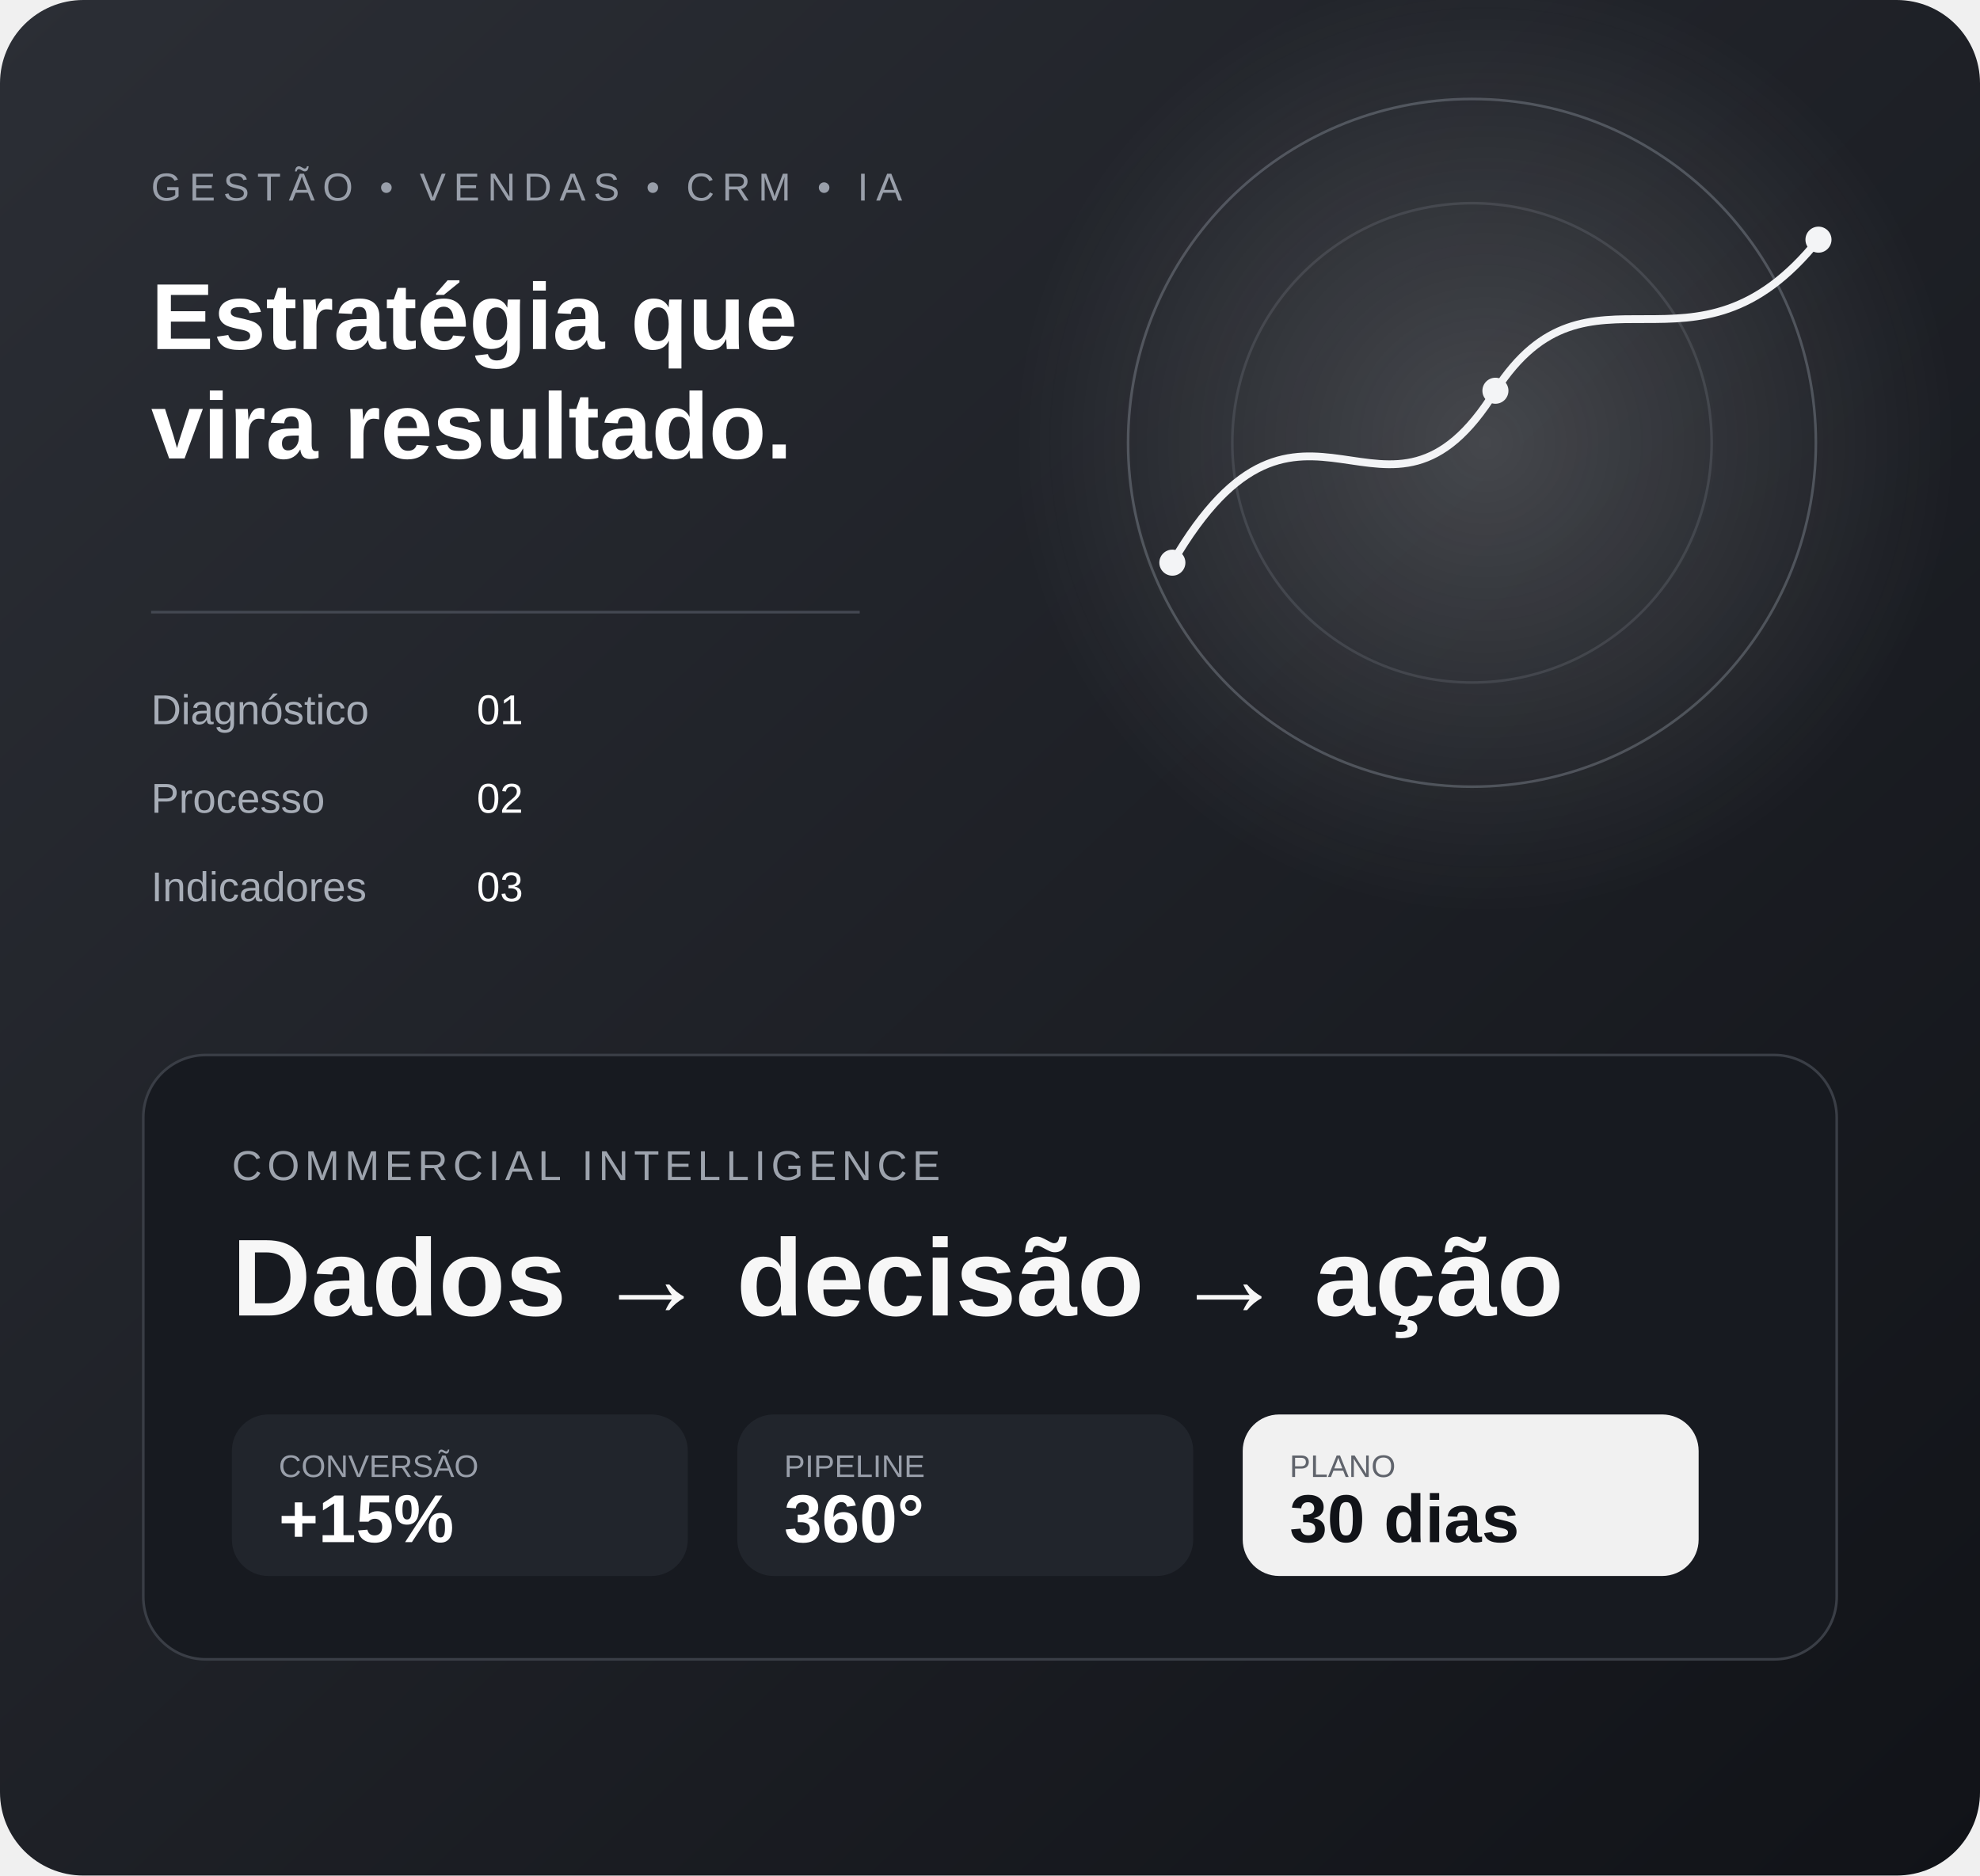
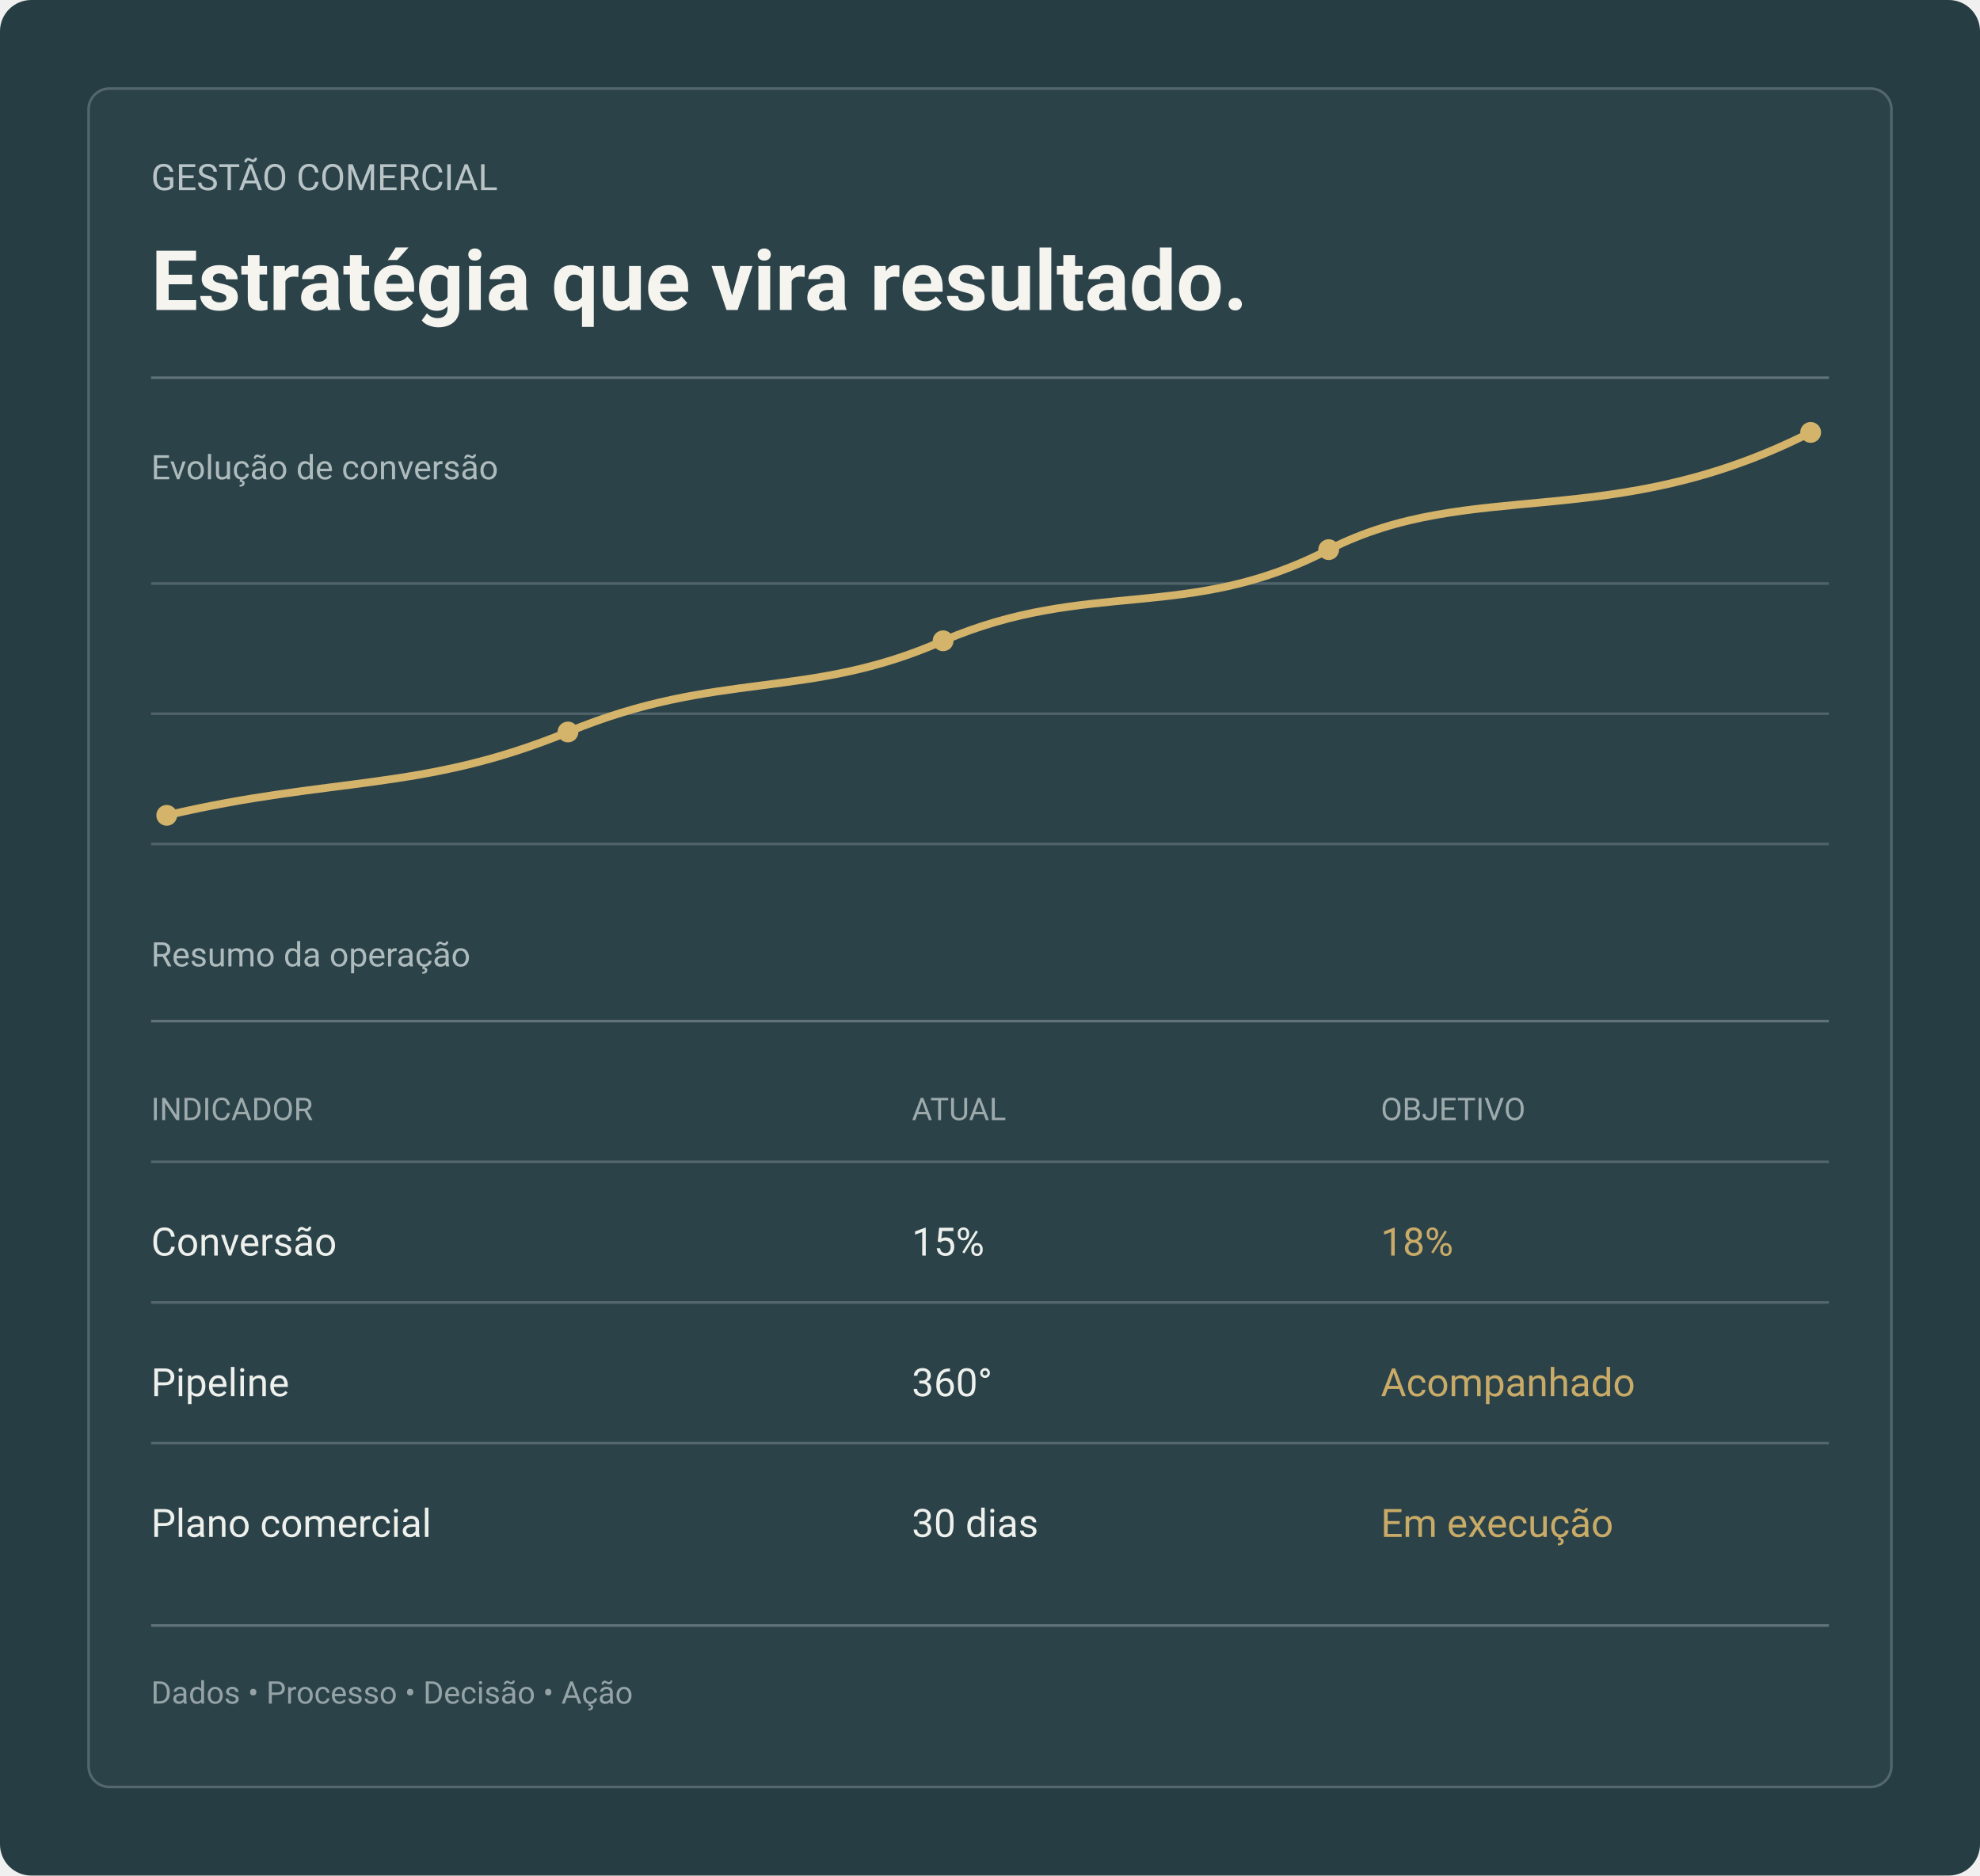
<svg xmlns="http://www.w3.org/2000/svg" viewBox="0 0 760 720" role="img" aria-labelledby="t d">
-   <defs>
-     <linearGradient id="g" x1="0" y1="0" x2="1" y2="1">
-       <stop stop-color="#2b2e35" />
-       <stop offset="1" stop-color="#111318" />
-     </linearGradient>
-     <radialGradient id="r">
-       <stop stop-color="#f5f5f5" stop-opacity=".18" />
-       <stop offset="1" stop-color="#f5f5f5" stop-opacity="0" />
-     </radialGradient>
-   </defs>
-   <rect width="760" height="720" rx="32" fill="url(#g)" />
-   <circle cx="570" cy="170" r="180" fill="url(#r)" />
-   <circle cx="565" cy="170" r="132" fill="none" stroke="#9ca3af" stroke-opacity=".35" />
-   <circle cx="565" cy="170" r="92" fill="none" stroke="#9ca3af" stroke-opacity=".18" />
-   <path d="M450 216 C500 130 532 218 574 150 C610 94 650 152 698 92" fill="none" stroke="#f3f4f6" stroke-width="3" />
-   <g fill="#f3f4f6">
-     <circle cx="450" cy="216" r="5" />
-     <circle cx="574" cy="150" r="5" />
-     <circle cx="698" cy="92" r="5" />
+   <rect width="760" height="720" rx="12" fill="#263d44" />
+   <rect x="34" y="34" width="692" height="652" rx="8" fill="#2b4249" stroke="#53676d" />
+   <text x="58" y="73" fill="#b9c4c6" font-family="Roboto,Arial,sans-serif" font-size="14">GESTÃO COMERCIAL</text>
+   <text x="58" y="119" fill="#f5f4ef" font-family="Roboto,Arial,sans-serif" font-size="32" font-weight="700">Estratégia que vira resultado.</text>
+   <line x1="58" y1="145" x2="702" y2="145" stroke="#60737a" />
+   <text x="58" y="184" fill="#aebbbd" font-family="Roboto,Arial,sans-serif" font-size="13">Evolução de conversão</text>
+   <g stroke="#50636a" stroke-width="1">
+     <line x1="58" y1="224" x2="702" y2="224" />
+     <line x1="58" y1="274" x2="702" y2="274" />
+     <line x1="58" y1="324" x2="702" y2="324" />
  </g>
-   <g transform="translate(55 405)">
-     <rect width="650" height="232" rx="24" fill="#171a20" stroke="#3a3e46" />
-     <text x="34" y="48" fill="#9da3ad" font-family="Arial, sans-serif" font-size="16" letter-spacing="2">COMMERCIAL INTELLIGENCE</text>
-     <text x="34" y="100" fill="#f7f7f7" font-family="Arial, sans-serif" font-size="42" font-weight="700">Dados → decisão → ação</text>
-     <g transform="translate(34 138)">
-       <rect width="175" height="62" rx="14" fill="#21252c" />
-       <text x="18" y="24" fill="#999faa" font-family="Arial" font-size="12">CONVERSÃO</text>
-       <text x="18" y="49" fill="#fff" font-family="Arial" font-size="26" font-weight="700">+15%</text>
-     </g>
-     <g transform="translate(228 138)">
-       <rect width="175" height="62" rx="14" fill="#21252c" />
-       <text x="18" y="24" fill="#999faa" font-family="Arial" font-size="12">PIPELINE</text>
-       <text x="18" y="49" fill="#fff" font-family="Arial" font-size="26" font-weight="700">360°</text>
-     </g>
-     <g transform="translate(422 138)">
-       <rect width="175" height="62" rx="14" fill="#f1f1f1" />
-       <text x="18" y="24" fill="#60646c" font-family="Arial" font-size="12">PLANO</text>
-       <text x="18" y="49" fill="#111318" font-family="Arial" font-size="26" font-weight="700">30 dias</text>
-     </g>
+   <path d="M64 313 C128 298 162 304 218 281 C276 257 310 269 362 246 C418 222 456 239 510 211 C565 183 618 205 695 166" fill="none" stroke="#d4b36a" stroke-width="3" />
+   <g fill="#d4b36a">
+     <circle cx="64" cy="313" r="4" />
+     <circle cx="218" cy="281" r="4" />
+     <circle cx="362" cy="246" r="4" />
+     <circle cx="510" cy="211" r="4" />
+     <circle cx="695" cy="166" r="4" />
  </g>
-   <text x="58" y="77" fill="#999faa" font-family="Arial" font-size="15" letter-spacing="3">GESTÃO • VENDAS • CRM • IA</text>
-   <text x="58" y="134" fill="#fff" font-family="Arial" font-size="36" font-weight="700">Estratégia que</text>
-   <text x="58" y="176" fill="#fff" font-family="Arial" font-size="36" font-weight="700">vira resultado.</text>
-   <path d="M58 235 H330" stroke="#444852" />
-   <text x="58" y="278" fill="#a7adb7" font-family="Arial" font-size="16">Diagnóstico</text>
-   <text x="58" y="312" fill="#a7adb7" font-family="Arial" font-size="16">Processo</text>
-   <text x="58" y="346" fill="#a7adb7" font-family="Arial" font-size="16">Indicadores</text>
-   <text x="183" y="278" fill="#fff" font-family="Arial" font-size="16">01</text>
-   <text x="183" y="312" fill="#fff" font-family="Arial" font-size="16">02</text>
-   <text x="183" y="346" fill="#fff" font-family="Arial" font-size="16">03</text>
+   <text x="58" y="371" fill="#aebbbd" font-family="Roboto,Arial,sans-serif" font-size="13">Resumo da operação</text>
+   <line x1="58" y1="392" x2="702" y2="392" stroke="#60737a" />
+   <g font-family="Roboto,Arial,sans-serif">
+     <text x="58" y="430" fill="#9eabad" font-size="12">INDICADOR</text>
+     <text x="350" y="430" fill="#9eabad" font-size="12">ATUAL</text>
+     <text x="530" y="430" fill="#9eabad" font-size="12">OBJETIVO</text>
+     <line x1="58" y1="446" x2="702" y2="446" stroke="#53676d" />
+     <text x="58" y="482" fill="#eef0ec" font-size="15">Conversão</text>
+     <text x="350" y="482" fill="#eef0ec" font-size="15">15%</text>
+     <text x="530" y="482" fill="#c9ab67" font-size="15">18%</text>
+     <line x1="58" y1="500" x2="702" y2="500" stroke="#53676d" />
+     <text x="58" y="536" fill="#eef0ec" font-size="15">Pipeline</text>
+     <text x="350" y="536" fill="#eef0ec" font-size="15">360°</text>
+     <text x="530" y="536" fill="#c9ab67" font-size="15">Acompanhado</text>
+     <line x1="58" y1="554" x2="702" y2="554" stroke="#53676d" />
+     <text x="58" y="590" fill="#eef0ec" font-size="15">Plano comercial</text>
+     <text x="350" y="590" fill="#eef0ec" font-size="15">30 dias</text>
+     <text x="530" y="590" fill="#c9ab67" font-size="15">Em execução</text>
+   </g>
+   <line x1="58" y1="624" x2="702" y2="624" stroke="#60737a" />
+   <text x="58" y="654" fill="#95a3a6" font-family="Roboto,Arial,sans-serif" font-size="12">Dados • Processo • Decisão • Ação</text>
</svg>
